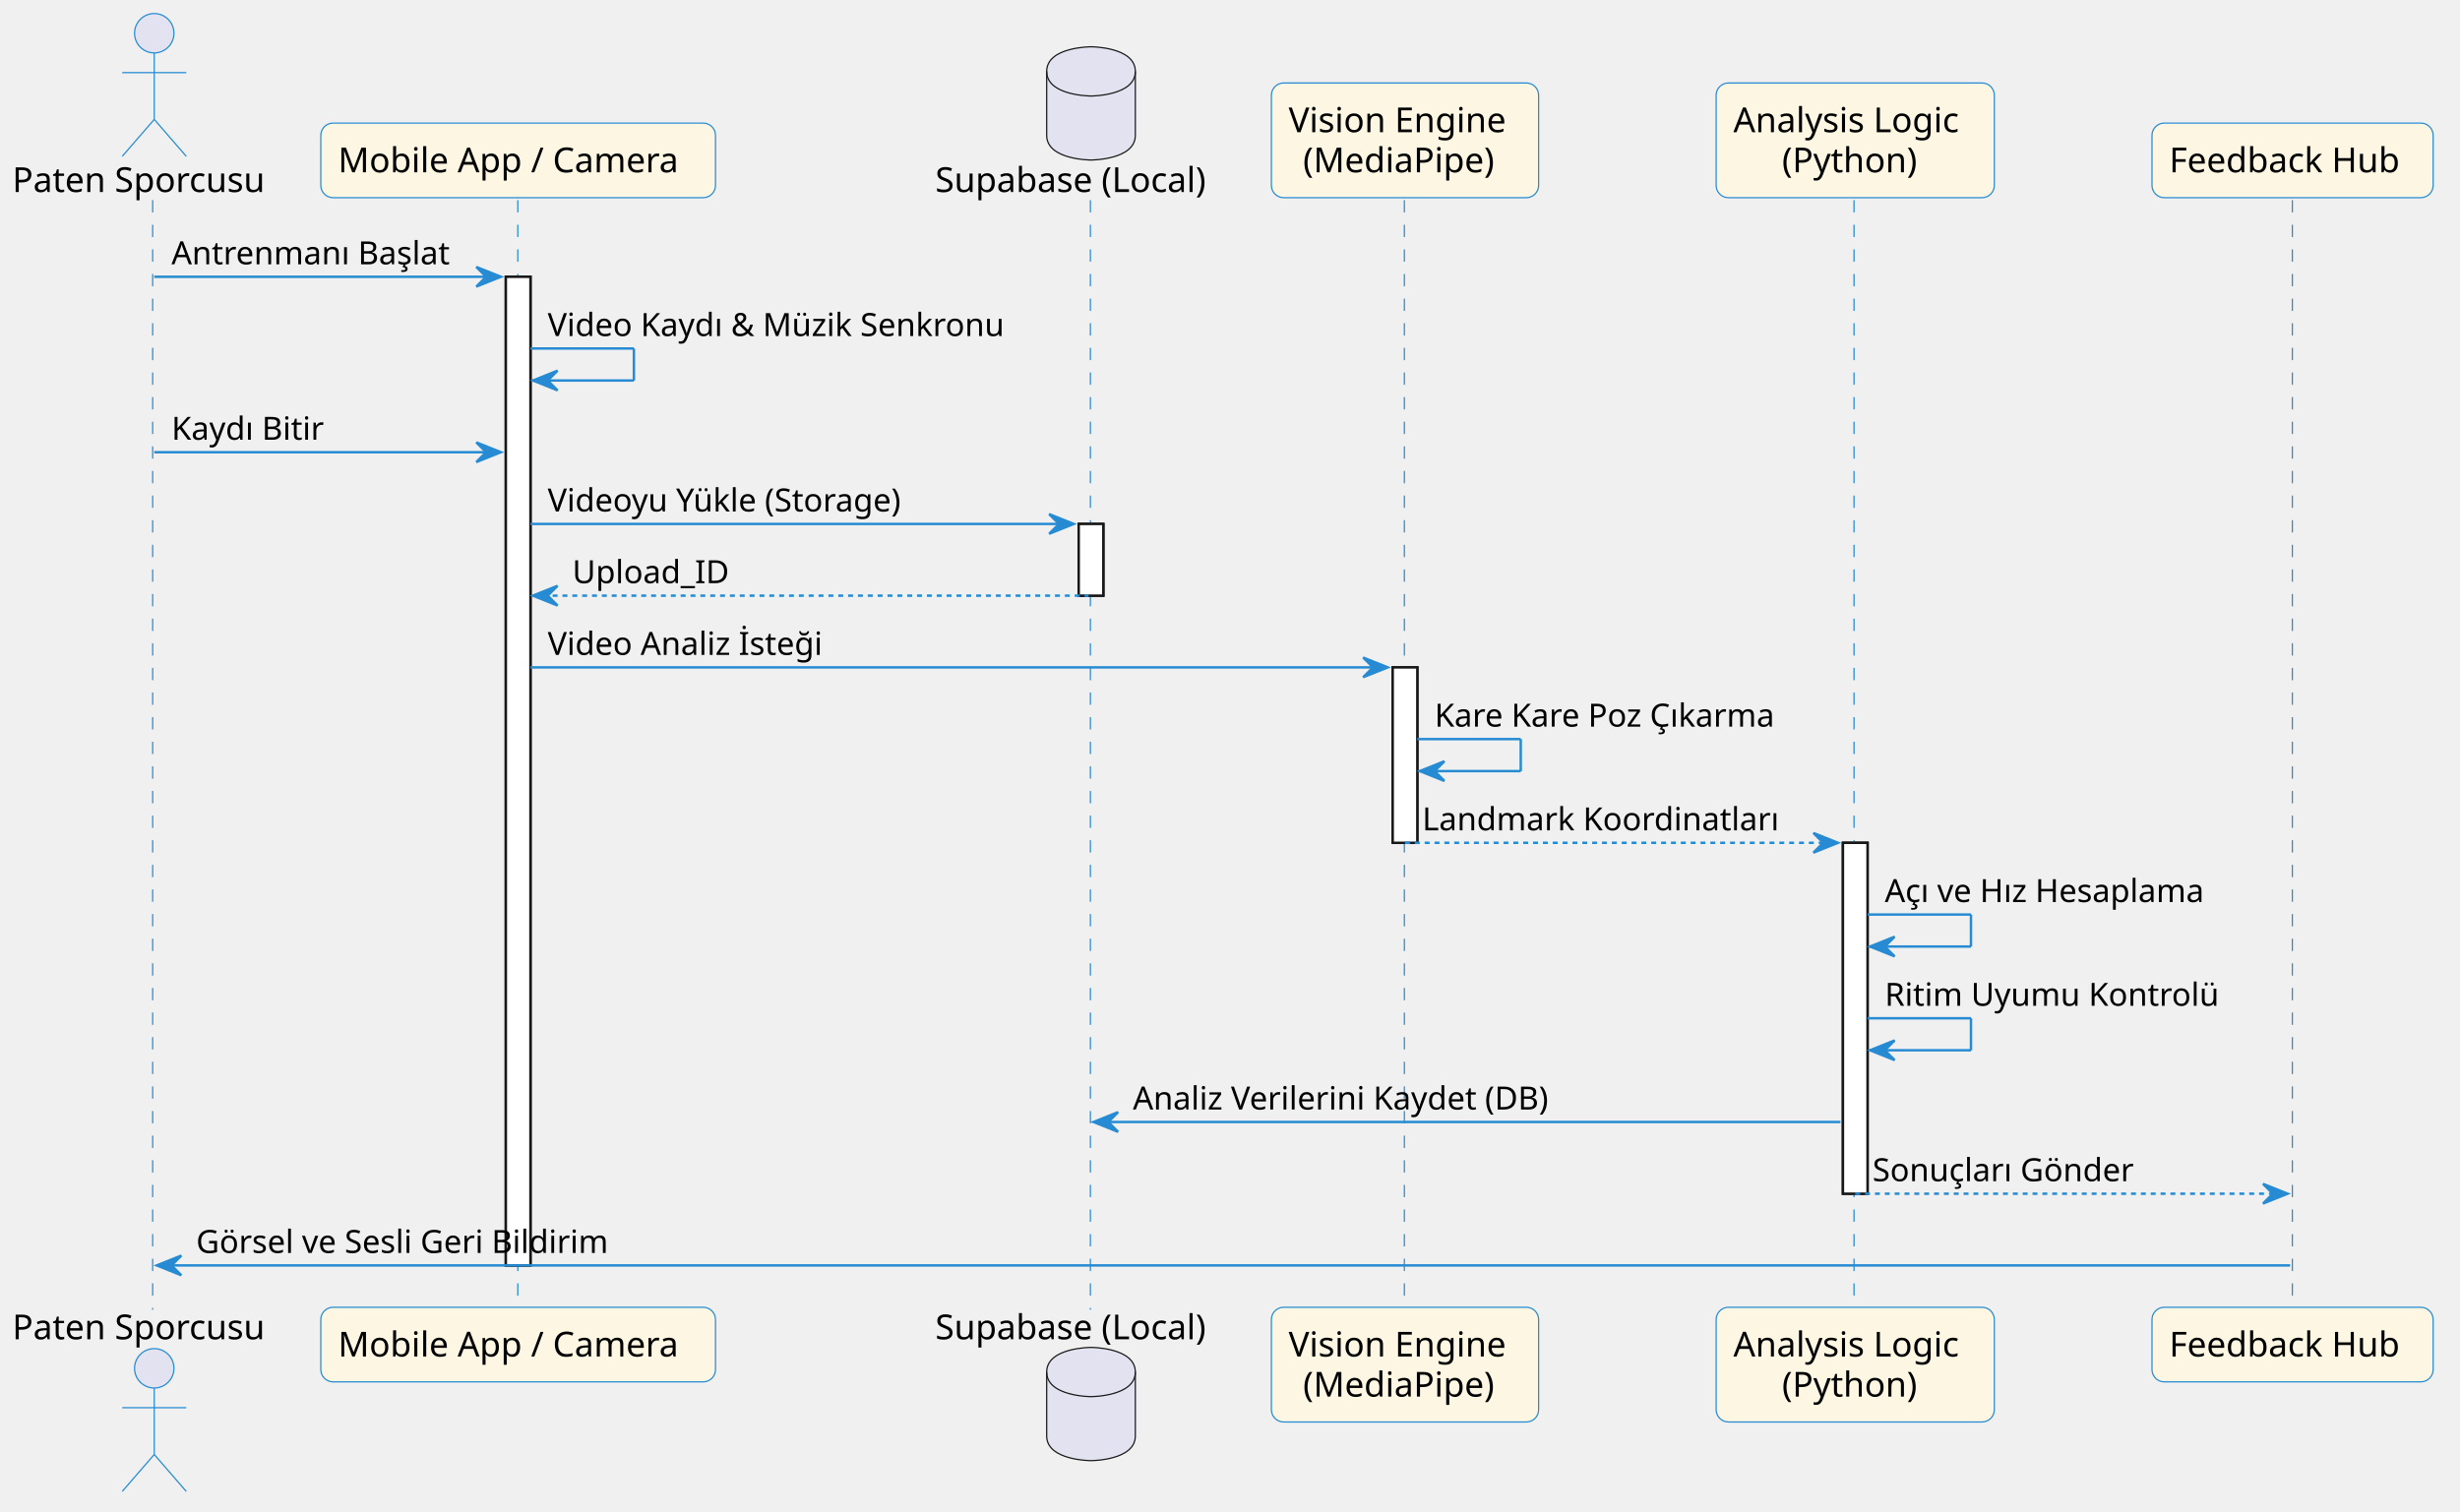
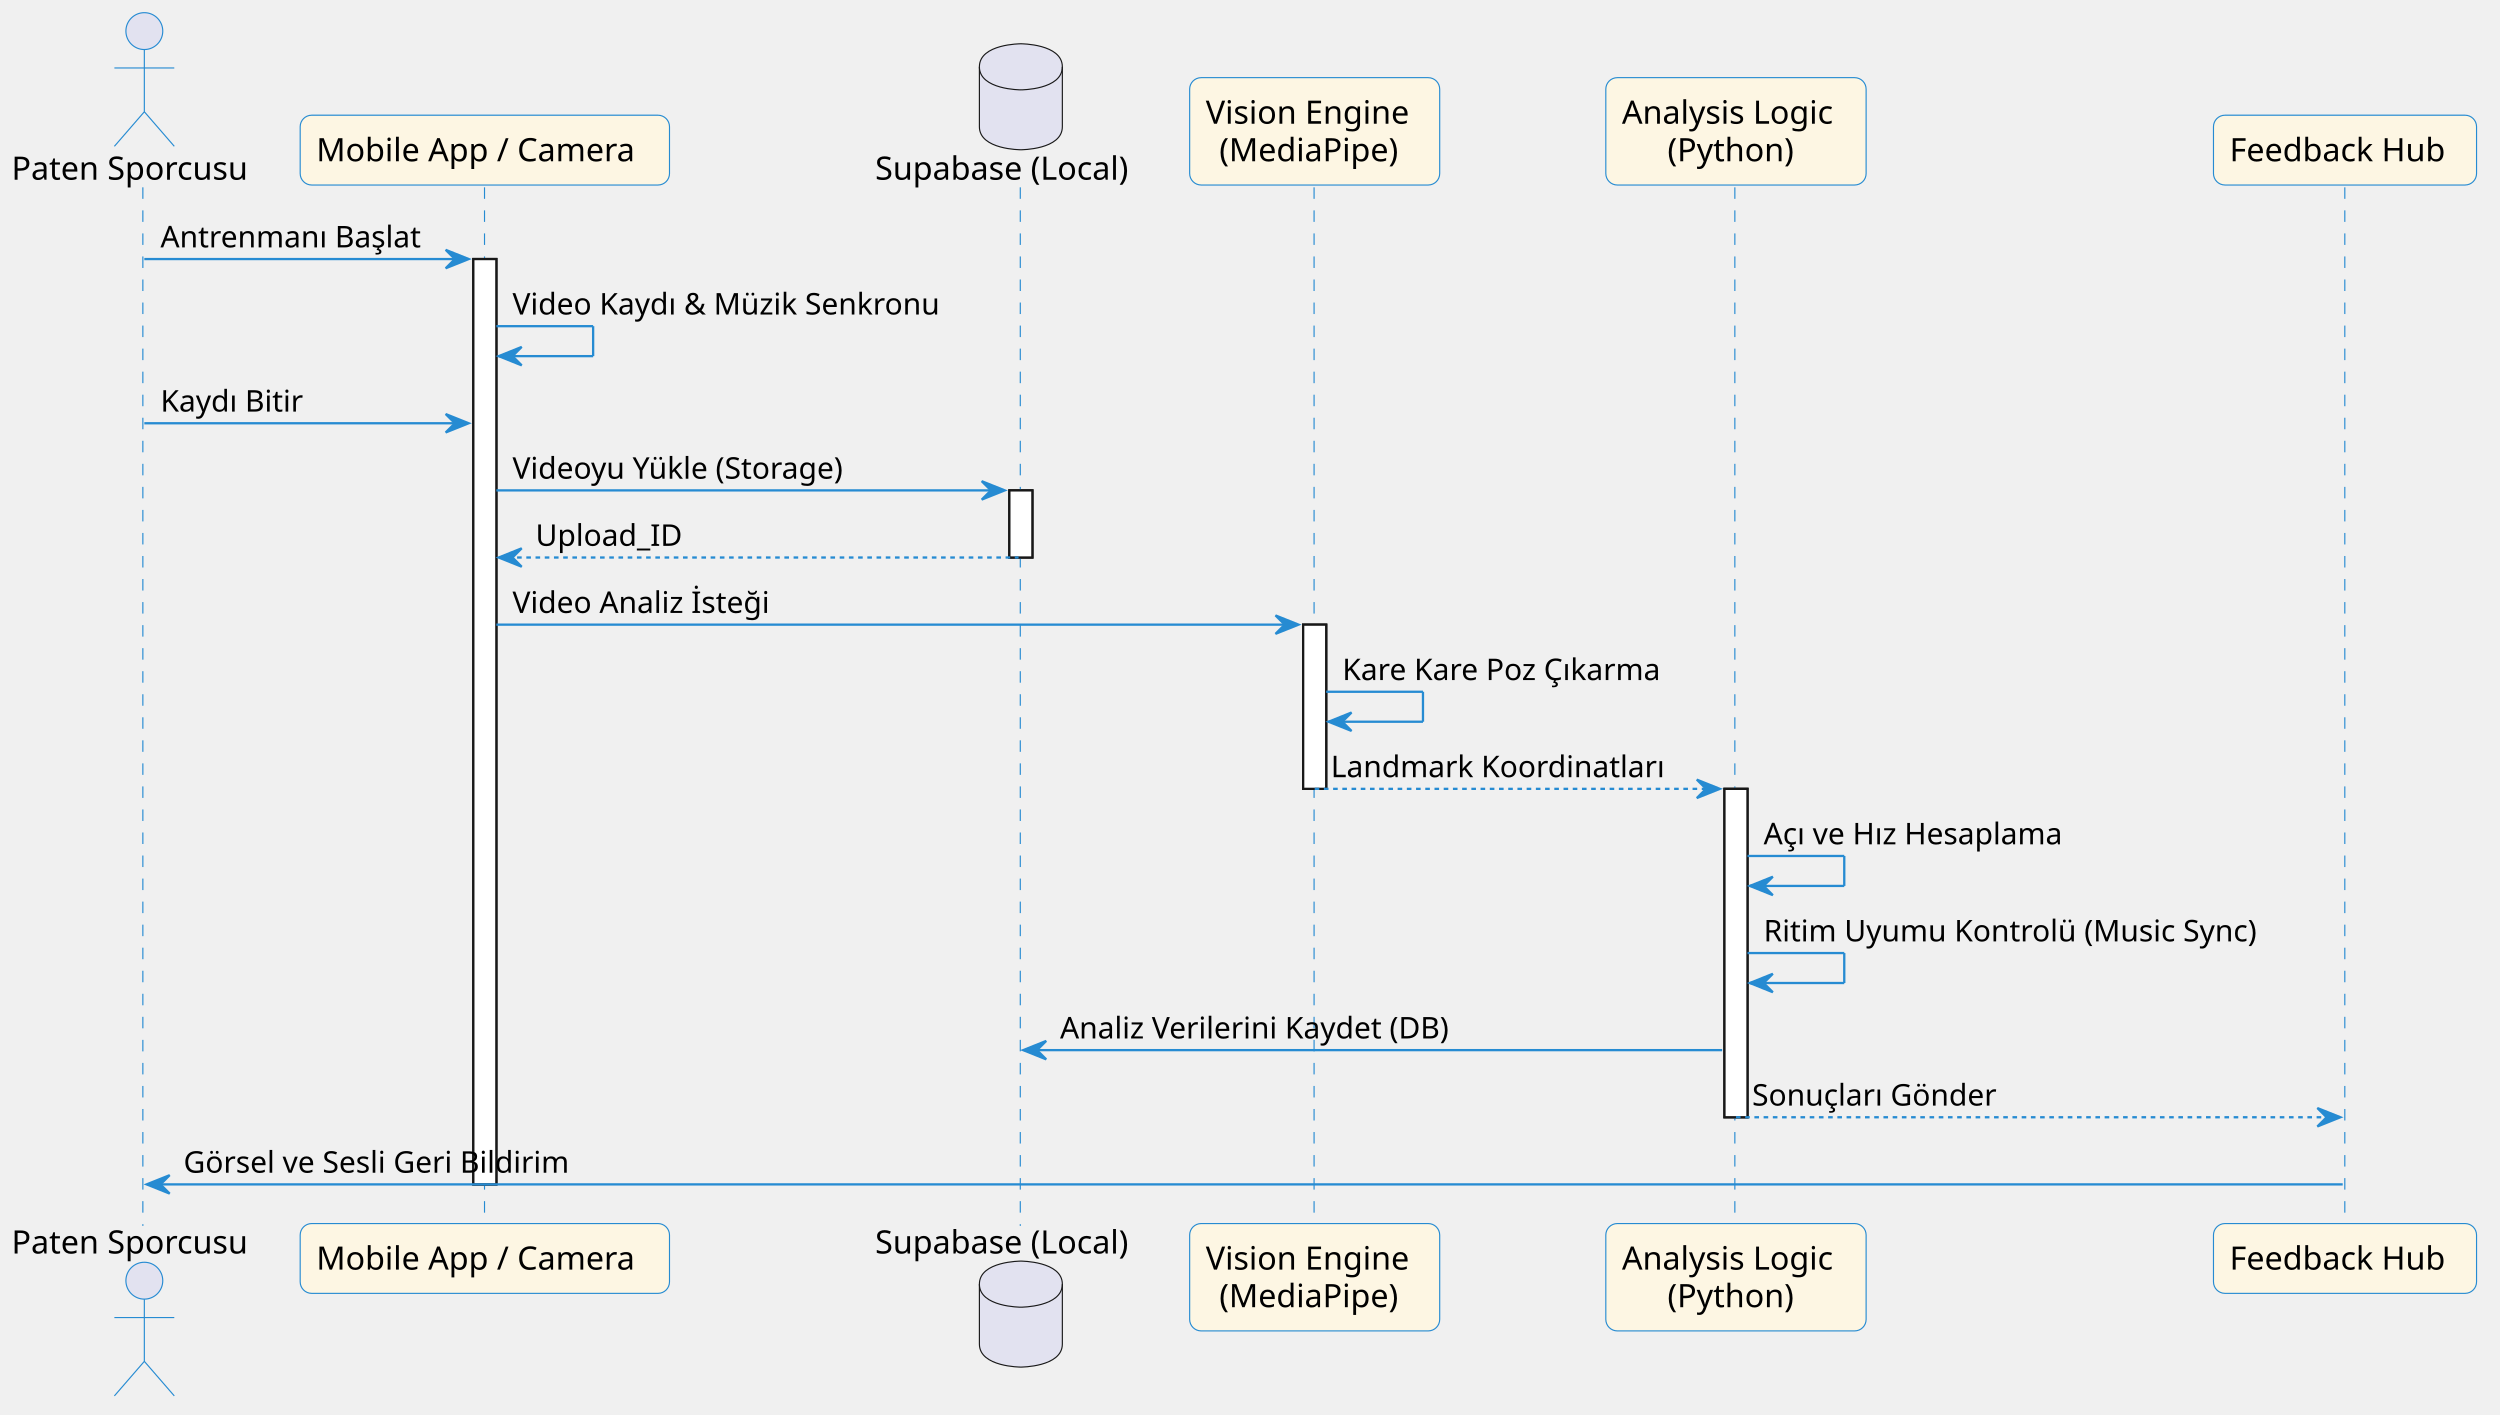
- <svg xmlns="http://www.w3.org/2000/svg" contentStyleType="text/css" data-diagram-type="SEQUENCE" height="614px" preserveAspectRatio="none" style="width:999px;height:614px;background:#FFFFFF;" version="1.1" viewBox="0 0 999 614" width="999px" zoomAndPan="magnify">
+ <svg xmlns="http://www.w3.org/2000/svg" contentStyleType="text/css" data-diagram-type="SEQUENCE" height="614px" preserveAspectRatio="none" style="width:1085px;height:614px;background:#FFFFFF;" version="1.1" viewBox="0 0 1085 614" width="1085px" zoomAndPan="magnify">
  <defs />
  <g>
    <g>
      <rect fill="#FFFFFF" height="401.594" style="stroke:#181818;stroke-width:1;" width="10" x="205.42" y="112.43" />
    </g>
    <g>
      <rect fill="#FFFFFF" height="29.133" style="stroke:#181818;stroke-width:1;" width="10" x="438.058" y="212.828" />
    </g>
    <g>
      <rect fill="#FFFFFF" height="71.266" style="stroke:#181818;stroke-width:1;" width="10" x="565.57" y="271.094" />
    </g>
    <g>
      <rect fill="#FFFFFF" height="142.531" style="stroke:#181818;stroke-width:1;" width="10" x="748.41" y="342.359" />
    </g>
-     <g class="participant-lifeline" data-entity-uid="part1" data-qualified-name="User" data-source-line="11" id="part1-lifeline">
+     <g class="participant-lifeline" data-entity-uid="part1" data-qualified-name="User" data-source-line="12" id="part1-lifeline">
      <g>
        <rect fill="#000000" fill-opacity="0" height="450.727" width="8" x="58.64" y="81.297" />
        <line style="stroke:#268BD2;stroke-width:0.5;stroke-dasharray:5,5;" x1="62" x2="62" y1="81.297" y2="532.023" />
      </g>
    </g>
-     <g class="participant-lifeline" data-entity-uid="part2" data-qualified-name="App" data-source-line="12" id="part2-lifeline">
+     <g class="participant-lifeline" data-entity-uid="part2" data-qualified-name="App" data-source-line="13" id="part2-lifeline">
      <g>
        <rect fill="#000000" fill-opacity="0" height="450.727" width="8" x="206.42" y="81.297" />
        <line style="stroke:#268BD2;stroke-width:0.5;stroke-dasharray:5,5;" x1="210.279" x2="210.279" y1="81.297" y2="532.023" />
      </g>
    </g>
-     <g class="participant-lifeline" data-entity-uid="part3" data-qualified-name="Supabase" data-source-line="13" id="part3-lifeline">
+     <g class="participant-lifeline" data-entity-uid="part3" data-qualified-name="Supabase" data-source-line="14" id="part3-lifeline">
      <g>
        <rect fill="#000000" fill-opacity="0" height="450.727" width="8" x="439.058" y="81.297" />
        <line style="stroke:#268BD2;stroke-width:0.5;stroke-dasharray:5,5;" x1="442.806" x2="442.806" y1="81.297" y2="532.023" />
      </g>
    </g>
-     <g class="participant-lifeline" data-entity-uid="part4" data-qualified-name="Vision" data-source-line="14" id="part4-lifeline">
+     <g class="participant-lifeline" data-entity-uid="part4" data-qualified-name="Vision" data-source-line="15" id="part4-lifeline">
      <g>
        <rect fill="#000000" fill-opacity="0" height="450.727" width="8" x="566.57" y="81.297" />
        <line style="stroke:#268BD2;stroke-width:0.5;stroke-dasharray:5,5;" x1="570.31" x2="570.31" y1="81.297" y2="532.023" />
      </g>
    </g>
-     <g class="participant-lifeline" data-entity-uid="part5" data-qualified-name="Logic" data-source-line="15" id="part5-lifeline">
+     <g class="participant-lifeline" data-entity-uid="part5" data-qualified-name="Logic" data-source-line="16" id="part5-lifeline">
      <g>
        <rect fill="#000000" fill-opacity="0" height="450.727" width="8" x="749.41" y="81.297" />
        <line style="stroke:#268BD2;stroke-width:0.5;stroke-dasharray:5,5;" x1="752.924" x2="752.924" y1="81.297" y2="532.023" />
      </g>
    </g>
-     <g class="participant-lifeline" data-entity-uid="part6" data-qualified-name="Feedback" data-source-line="16" id="part6-lifeline">
+     <g class="participant-lifeline" data-entity-uid="part6" data-qualified-name="Feedback" data-source-line="17" id="part6-lifeline">
      <g>
-         <rect fill="#000000" fill-opacity="0" height="450.727" width="8" x="927.006" y="81.297" />
-         <line style="stroke:#268BD2;stroke-width:0.5;stroke-dasharray:5,5;" x1="930.919" x2="930.919" y1="81.297" y2="532.023" />
+         <rect fill="#000000" fill-opacity="0" height="450.727" width="8" x="1013.734" y="81.297" />
+         <line style="stroke:#268BD2;stroke-width:0.5;stroke-dasharray:5,5;" x1="1017.648" x2="1017.648" y1="81.297" y2="532.023" />
      </g>
    </g>
-     <g class="participant participant-head" data-entity-uid="part1" data-qualified-name="User" data-source-line="11" id="part1-head">
+     <g class="participant participant-head" data-entity-uid="part1" data-qualified-name="User" data-source-line="12" id="part1-head">
      <text fill="#000000" font-family="sans-serif" font-size="14" lengthAdjust="spacing" textLength="109.279" x="5" y="77.995">Paten Sporcusu</text>
      <ellipse cx="62.64" cy="13.5" fill="#E2E2F0" rx="8" ry="8" style="stroke:#268BD2;stroke-width:0.5;" />
      <path d="M62.64,21.5 L62.64,48.5 M49.64,29.5 L75.64,29.5 M62.64,48.5 L49.64,63.5 M62.64,48.5 L75.64,63.5" fill="none" style="stroke:#268BD2;stroke-width:0.5;" />
    </g>
-     <g class="participant participant-tail" data-entity-uid="part1" data-qualified-name="User" data-source-line="11" id="part1-tail">
+     <g class="participant participant-tail" data-entity-uid="part1" data-qualified-name="User" data-source-line="12" id="part1-tail">
      <text fill="#000000" font-family="sans-serif" font-size="14" lengthAdjust="spacing" textLength="109.279" x="5" y="544.019">Paten Sporcusu</text>
      <ellipse cx="62.64" cy="555.82" fill="#E2E2F0" rx="8" ry="8" style="stroke:#268BD2;stroke-width:0.5;" />
      <path d="M62.64,563.82 L62.64,590.82 M49.64,571.82 L75.64,571.82 M62.64,590.82 L49.64,605.82 M62.64,590.82 L75.64,605.82" fill="none" style="stroke:#268BD2;stroke-width:0.5;" />
    </g>
-     <g class="participant participant-head" data-entity-uid="part2" data-qualified-name="App" data-source-line="12" id="part2-head">
+     <g class="participant participant-head" data-entity-uid="part2" data-qualified-name="App" data-source-line="13" id="part2-head">
      <rect fill="#FDF6E3" height="30.297" rx="5" ry="5" style="stroke:#268BD2;stroke-width:0.5;" width="160.282" x="130.279" y="50" />
      <text fill="#000000" font-family="sans-serif" font-size="14" lengthAdjust="spacing" textLength="146.282" x="137.279" y="69.995">Mobile App / Camera</text>
    </g>
-     <g class="participant participant-tail" data-entity-uid="part2" data-qualified-name="App" data-source-line="12" id="part2-tail">
+     <g class="participant participant-tail" data-entity-uid="part2" data-qualified-name="App" data-source-line="13" id="part2-tail">
      <rect fill="#FDF6E3" height="30.297" rx="5" ry="5" style="stroke:#268BD2;stroke-width:0.5;" width="160.282" x="130.279" y="531.023" />
      <text fill="#000000" font-family="sans-serif" font-size="14" lengthAdjust="spacing" textLength="146.282" x="137.279" y="551.019">Mobile App / Camera</text>
    </g>
-     <g class="participant participant-head" data-entity-uid="part3" data-qualified-name="Supabase" data-source-line="13" id="part3-head">
+     <g class="participant participant-head" data-entity-uid="part3" data-qualified-name="Supabase" data-source-line="14" id="part3-head">
      <text fill="#000000" font-family="sans-serif" font-size="14" lengthAdjust="spacing" textLength="120.504" x="379.806" y="77.995">Supabase (Local)</text>
      <path d="M425.058,29 C425.058,19 443.058,19 443.058,19 C443.058,19 461.058,19 461.058,29 L461.058,55 C461.058,65 443.058,65 443.058,65 C443.058,65 425.058,65 425.058,55 L425.058,29" fill="#E2E2F0" style="stroke:#181818;stroke-width:0.5;" />
      <path d="M425.058,29 C425.058,39 443.058,39 443.058,39 C443.058,39 461.058,39 461.058,29" fill="none" style="stroke:#181818;stroke-width:0.5;" />
    </g>
-     <g class="participant participant-tail" data-entity-uid="part3" data-qualified-name="Supabase" data-source-line="13" id="part3-tail">
+     <g class="participant participant-tail" data-entity-uid="part3" data-qualified-name="Supabase" data-source-line="14" id="part3-tail">
      <text fill="#000000" font-family="sans-serif" font-size="14" lengthAdjust="spacing" textLength="120.504" x="379.806" y="544.019">Supabase (Local)</text>
      <path d="M425.058,557.32 C425.058,547.32 443.058,547.32 443.058,547.32 C443.058,547.32 461.058,547.32 461.058,557.32 L461.058,583.32 C461.058,593.32 443.058,593.32 443.058,593.32 C443.058,593.32 425.058,593.32 425.058,583.32 L425.058,557.32" fill="#E2E2F0" style="stroke:#181818;stroke-width:0.5;" />
      <path d="M425.058,557.32 C425.058,567.32 443.058,567.32 443.058,567.32 C443.058,567.32 461.058,567.32 461.058,557.32" fill="none" style="stroke:#181818;stroke-width:0.5;" />
    </g>
-     <g class="participant participant-head" data-entity-uid="part4" data-qualified-name="Vision" data-source-line="14" id="part4-head">
+     <g class="participant participant-head" data-entity-uid="part4" data-qualified-name="Vision" data-source-line="15" id="part4-head">
      <rect fill="#FDF6E3" height="46.594" rx="5" ry="5" style="stroke:#268BD2;stroke-width:0.5;" width="108.52" x="516.31" y="33.703" />
      <text fill="#000000" font-family="sans-serif" font-size="14" lengthAdjust="spacing" textLength="94.52" x="523.31" y="53.698">Vision Engine</text>
      <text fill="#000000" font-family="sans-serif" font-size="14" lengthAdjust="spacing" textLength="82.804" x="529.168" y="69.995">(MediaPipe)</text>
    </g>
-     <g class="participant participant-tail" data-entity-uid="part4" data-qualified-name="Vision" data-source-line="14" id="part4-tail">
+     <g class="participant participant-tail" data-entity-uid="part4" data-qualified-name="Vision" data-source-line="15" id="part4-tail">
      <rect fill="#FDF6E3" height="46.594" rx="5" ry="5" style="stroke:#268BD2;stroke-width:0.5;" width="108.52" x="516.31" y="531.023" />
      <text fill="#000000" font-family="sans-serif" font-size="14" lengthAdjust="spacing" textLength="94.52" x="523.31" y="551.019">Vision Engine</text>
      <text fill="#000000" font-family="sans-serif" font-size="14" lengthAdjust="spacing" textLength="82.804" x="529.168" y="567.315">(MediaPipe)</text>
    </g>
-     <g class="participant participant-head" data-entity-uid="part5" data-qualified-name="Logic" data-source-line="15" id="part5-head">
+     <g class="participant participant-head" data-entity-uid="part5" data-qualified-name="Logic" data-source-line="16" id="part5-head">
      <rect fill="#FDF6E3" height="46.594" rx="5" ry="5" style="stroke:#268BD2;stroke-width:0.5;" width="112.971" x="696.924" y="33.703" />
      <text fill="#000000" font-family="sans-serif" font-size="14" lengthAdjust="spacing" textLength="98.971" x="703.924" y="53.698">Analysis Logic</text>
      <text fill="#000000" font-family="sans-serif" font-size="14" lengthAdjust="spacing" textLength="59.452" x="723.684" y="69.995">(Python)</text>
    </g>
-     <g class="participant participant-tail" data-entity-uid="part5" data-qualified-name="Logic" data-source-line="15" id="part5-tail">
+     <g class="participant participant-tail" data-entity-uid="part5" data-qualified-name="Logic" data-source-line="16" id="part5-tail">
      <rect fill="#FDF6E3" height="46.594" rx="5" ry="5" style="stroke:#268BD2;stroke-width:0.5;" width="112.971" x="696.924" y="531.023" />
      <text fill="#000000" font-family="sans-serif" font-size="14" lengthAdjust="spacing" textLength="98.971" x="703.924" y="551.019">Analysis Logic</text>
      <text fill="#000000" font-family="sans-serif" font-size="14" lengthAdjust="spacing" textLength="59.452" x="723.684" y="567.315">(Python)</text>
    </g>
-     <g class="participant participant-head" data-entity-uid="part6" data-qualified-name="Feedback" data-source-line="16" id="part6-head">
-       <rect fill="#FDF6E3" height="30.297" rx="5" ry="5" style="stroke:#268BD2;stroke-width:0.5;" width="114.174" x="873.919" y="50" />
-       <text fill="#000000" font-family="sans-serif" font-size="14" lengthAdjust="spacing" textLength="100.174" x="880.919" y="69.995">Feedback Hub</text>
+     <g class="participant participant-head" data-entity-uid="part6" data-qualified-name="Feedback" data-source-line="17" id="part6-head">
+       <rect fill="#FDF6E3" height="30.297" rx="5" ry="5" style="stroke:#268BD2;stroke-width:0.5;" width="114.174" x="960.648" y="50" />
+       <text fill="#000000" font-family="sans-serif" font-size="14" lengthAdjust="spacing" textLength="100.174" x="967.648" y="69.995">Feedback Hub</text>
    </g>
-     <g class="participant participant-tail" data-entity-uid="part6" data-qualified-name="Feedback" data-source-line="16" id="part6-tail">
-       <rect fill="#FDF6E3" height="30.297" rx="5" ry="5" style="stroke:#268BD2;stroke-width:0.5;" width="114.174" x="873.919" y="531.023" />
-       <text fill="#000000" font-family="sans-serif" font-size="14" lengthAdjust="spacing" textLength="100.174" x="880.919" y="551.019">Feedback Hub</text>
+     <g class="participant participant-tail" data-entity-uid="part6" data-qualified-name="Feedback" data-source-line="17" id="part6-tail">
+       <rect fill="#FDF6E3" height="30.297" rx="5" ry="5" style="stroke:#268BD2;stroke-width:0.5;" width="114.174" x="960.648" y="531.023" />
+       <text fill="#000000" font-family="sans-serif" font-size="14" lengthAdjust="spacing" textLength="100.174" x="967.648" y="551.019">Feedback Hub</text>
    </g>
    <g>
      <rect fill="#FFFFFF" height="401.594" style="stroke:#181818;stroke-width:1;" width="10" x="205.42" y="112.43" />
    </g>
    <g>
      <rect fill="#FFFFFF" height="29.133" style="stroke:#181818;stroke-width:1;" width="10" x="438.058" y="212.828" />
    </g>
    <g>
      <rect fill="#FFFFFF" height="71.266" style="stroke:#181818;stroke-width:1;" width="10" x="565.57" y="271.094" />
    </g>
    <g>
      <rect fill="#FFFFFF" height="142.531" style="stroke:#181818;stroke-width:1;" width="10" x="748.41" y="342.359" />
    </g>
-     <g class="message" data-entity-1="part1" data-entity-2="part2" data-source-line="18" id="msg1">
+     <g class="message" data-entity-1="part1" data-entity-2="part2" data-source-line="19" id="msg1">
      <polygon fill="#268BD2" points="193.42,108.43,203.42,112.43,193.42,116.43,197.42,112.43" style="stroke:#268BD2;stroke-width:1;" />
      <line style="stroke:#268BD2;stroke-width:1;" x1="62.64" x2="199.42" y1="112.43" y2="112.43" />
      <text fill="#000000" font-family="sans-serif" font-size="13" lengthAdjust="spacing" textLength="120.758" x="69.64" y="107.364">Antrenmanı Başlat</text>
    </g>
-     <g class="message" data-entity-1="part2" data-entity-2="part2" data-source-line="20" id="msg2">
+     <g class="message" data-entity-1="part2" data-entity-2="part2" data-source-line="21" id="msg2">
      <line style="stroke:#268BD2;stroke-width:1;" x1="215.42" x2="257.42" y1="141.562" y2="141.562" />
      <line style="stroke:#268BD2;stroke-width:1;" x1="257.42" x2="257.42" y1="141.562" y2="154.562" />
      <line style="stroke:#268BD2;stroke-width:1;" x1="216.42" x2="257.42" y1="154.562" y2="154.562" />
      <polygon fill="#268BD2" points="226.42,150.562,216.42,154.562,226.42,158.562,222.42,154.562" style="stroke:#268BD2;stroke-width:1;" />
      <text fill="#000000" font-family="sans-serif" font-size="13" lengthAdjust="spacing" textLength="198.637" x="222.42" y="136.497">Video Kaydı &amp; Müzik Senkronu</text>
    </g>
-     <g class="message" data-entity-1="part1" data-entity-2="part2" data-source-line="22" id="msg3">
+     <g class="message" data-entity-1="part1" data-entity-2="part2" data-source-line="23" id="msg3">
      <polygon fill="#268BD2" points="193.42,179.695,203.42,183.695,193.42,187.695,197.42,183.695" style="stroke:#268BD2;stroke-width:1;" />
      <line style="stroke:#268BD2;stroke-width:1;" x1="62.64" x2="199.42" y1="183.695" y2="183.695" />
      <text fill="#000000" font-family="sans-serif" font-size="13" lengthAdjust="spacing" textLength="66.765" x="69.64" y="178.629">Kaydı Bitir</text>
    </g>
-     <g class="message" data-entity-1="part2" data-entity-2="part3" data-source-line="23" id="msg4">
+     <g class="message" data-entity-1="part2" data-entity-2="part3" data-source-line="24" id="msg4">
      <polygon fill="#268BD2" points="426.058,208.828,436.058,212.828,426.058,216.828,430.058,212.828" style="stroke:#268BD2;stroke-width:1;" />
      <line style="stroke:#268BD2;stroke-width:1;" x1="215.42" x2="432.058" y1="212.828" y2="212.828" />
      <text fill="#000000" font-family="sans-serif" font-size="13" lengthAdjust="spacing" textLength="157.231" x="222.42" y="207.762">Videoyu Yükle (Storage)</text>
    </g>
-     <g class="message" data-entity-1="part3" data-entity-2="part2" data-source-line="25" id="msg5">
+     <g class="message" data-entity-1="part3" data-entity-2="part2" data-source-line="26" id="msg5">
      <polygon fill="#268BD2" points="226.42,237.961,216.42,241.961,226.42,245.961,222.42,241.961" style="stroke:#268BD2;stroke-width:1;" />
      <line style="stroke:#268BD2;stroke-width:1;stroke-dasharray:2,2;" x1="220.42" x2="442.058" y1="241.961" y2="241.961" />
      <text fill="#000000" font-family="sans-serif" font-size="13" lengthAdjust="spacing" textLength="65.895" x="232.42" y="236.895">Upload_ID</text>
    </g>
-     <g class="message" data-entity-1="part2" data-entity-2="part4" data-source-line="28" id="msg6">
+     <g class="message" data-entity-1="part2" data-entity-2="part4" data-source-line="29" id="msg6">
      <polygon fill="#268BD2" points="553.57,267.094,563.57,271.094,553.57,275.094,557.57,271.094" style="stroke:#268BD2;stroke-width:1;" />
      <line style="stroke:#268BD2;stroke-width:1;" x1="215.42" x2="559.57" y1="271.094" y2="271.094" />
      <text fill="#000000" font-family="sans-serif" font-size="13" lengthAdjust="spacing" textLength="119.685" x="222.42" y="266.028">Video Analiz İsteği</text>
    </g>
-     <g class="message" data-entity-1="part4" data-entity-2="part4" data-source-line="30" id="msg7">
+     <g class="message" data-entity-1="part4" data-entity-2="part4" data-source-line="31" id="msg7">
      <line style="stroke:#268BD2;stroke-width:1;" x1="575.57" x2="617.57" y1="300.227" y2="300.227" />
      <line style="stroke:#268BD2;stroke-width:1;" x1="617.57" x2="617.57" y1="300.227" y2="313.227" />
      <line style="stroke:#268BD2;stroke-width:1;" x1="576.57" x2="617.57" y1="313.227" y2="313.227" />
      <polygon fill="#268BD2" points="586.57,309.227,576.57,313.227,586.57,317.227,582.57,313.227" style="stroke:#268BD2;stroke-width:1;" />
      <text fill="#000000" font-family="sans-serif" font-size="13" lengthAdjust="spacing" textLength="148.84" x="582.57" y="295.161">Kare Kare Poz Çıkarma</text>
    </g>
-     <g class="message" data-entity-1="part4" data-entity-2="part5" data-source-line="31" id="msg8">
+     <g class="message" data-entity-1="part4" data-entity-2="part5" data-source-line="32" id="msg8">
      <polygon fill="#268BD2" points="736.41,338.359,746.41,342.359,736.41,346.359,740.41,342.359" style="stroke:#268BD2;stroke-width:1;" />
      <line style="stroke:#268BD2;stroke-width:1;stroke-dasharray:2,2;" x1="570.57" x2="742.41" y1="342.359" y2="342.359" />
      <text fill="#000000" font-family="sans-serif" font-size="13" lengthAdjust="spacing" textLength="152.814" x="577.57" y="337.293">Landmark Koordinatları</text>
    </g>
-     <g class="message" data-entity-1="part5" data-entity-2="part5" data-source-line="35" id="msg9">
+     <g class="message" data-entity-1="part5" data-entity-2="part5" data-source-line="36" id="msg9">
      <line style="stroke:#268BD2;stroke-width:1;" x1="758.41" x2="800.41" y1="371.492" y2="371.492" />
      <line style="stroke:#268BD2;stroke-width:1;" x1="800.41" x2="800.41" y1="371.492" y2="384.492" />
      <line style="stroke:#268BD2;stroke-width:1;" x1="759.41" x2="800.41" y1="384.492" y2="384.492" />
      <polygon fill="#268BD2" points="769.41,380.492,759.41,384.492,769.41,388.492,765.41,384.492" style="stroke:#268BD2;stroke-width:1;" />
      <text fill="#000000" font-family="sans-serif" font-size="13" lengthAdjust="spacing" textLength="140.924" x="765.41" y="366.426">Açı ve Hız Hesaplama</text>
    </g>
-     <g class="message" data-entity-1="part5" data-entity-2="part5" data-source-line="36" id="msg10">
+     <g class="message" data-entity-1="part5" data-entity-2="part5" data-source-line="37" id="msg10">
      <line style="stroke:#268BD2;stroke-width:1;" x1="758.41" x2="800.41" y1="413.625" y2="413.625" />
      <line style="stroke:#268BD2;stroke-width:1;" x1="800.41" x2="800.41" y1="413.625" y2="426.625" />
      <line style="stroke:#268BD2;stroke-width:1;" x1="759.41" x2="800.41" y1="426.625" y2="426.625" />
      <polygon fill="#268BD2" points="769.41,422.625,759.41,426.625,769.41,430.625,765.41,426.625" style="stroke:#268BD2;stroke-width:1;" />
-       <text fill="#000000" font-family="sans-serif" font-size="13" lengthAdjust="spacing" textLength="143.597" x="765.41" y="408.559">Ritim Uyumu Kontrolü</text>
+       <text fill="#000000" font-family="sans-serif" font-size="13" lengthAdjust="spacing" textLength="230.325" x="765.41" y="408.559">Ritim Uyumu Kontrolü (Music Sync)</text>
    </g>
-     <g class="message" data-entity-1="part5" data-entity-2="part3" data-source-line="37" id="msg11">
+     <g class="message" data-entity-1="part5" data-entity-2="part3" data-source-line="38" id="msg11">
      <polygon fill="#268BD2" points="454.058,451.758,444.058,455.758,454.058,459.758,450.058,455.758" style="stroke:#268BD2;stroke-width:1;" />
      <line style="stroke:#268BD2;stroke-width:1;" x1="448.058" x2="747.41" y1="455.758" y2="455.758" />
      <text fill="#000000" font-family="sans-serif" font-size="13" lengthAdjust="spacing" textLength="184.412" x="460.058" y="450.692">Analiz Verilerini Kaydet (DB)</text>
    </g>
-     <g class="message" data-entity-1="part5" data-entity-2="part6" data-source-line="38" id="msg12">
-       <polygon fill="#268BD2" points="919.006,480.891,929.006,484.891,919.006,488.891,923.006,484.891" style="stroke:#268BD2;stroke-width:1;" />
-       <line style="stroke:#268BD2;stroke-width:1;stroke-dasharray:2,2;" x1="753.41" x2="925.006" y1="484.891" y2="484.891" />
+     <g class="message" data-entity-1="part5" data-entity-2="part6" data-source-line="39" id="msg12">
+       <polygon fill="#268BD2" points="1005.734,480.891,1015.734,484.891,1005.734,488.891,1009.734,484.891" style="stroke:#268BD2;stroke-width:1;" />
+       <line style="stroke:#268BD2;stroke-width:1;stroke-dasharray:2,2;" x1="753.41" x2="1011.734" y1="484.891" y2="484.891" />
      <text fill="#000000" font-family="sans-serif" font-size="13" lengthAdjust="spacing" textLength="112.36" x="760.41" y="479.825">Sonuçları Gönder</text>
    </g>
-     <g class="message" data-entity-1="part6" data-entity-2="part1" data-source-line="41" id="msg13">
+     <g class="message" data-entity-1="part6" data-entity-2="part1" data-source-line="42" id="msg13">
      <polygon fill="#268BD2" points="73.64,510.023,63.64,514.023,73.64,518.023,69.64,514.023" style="stroke:#268BD2;stroke-width:1;" />
-       <line style="stroke:#268BD2;stroke-width:1;" x1="67.64" x2="930.006" y1="514.023" y2="514.023" />
+       <line style="stroke:#268BD2;stroke-width:1;" x1="67.64" x2="1016.734" y1="514.023" y2="514.023" />
      <text fill="#000000" font-family="sans-serif" font-size="13" lengthAdjust="spacing" textLength="180.876" x="79.64" y="508.957">Görsel ve Sesli Geri Bildirim</text>
    </g>
  </g>
</svg>
